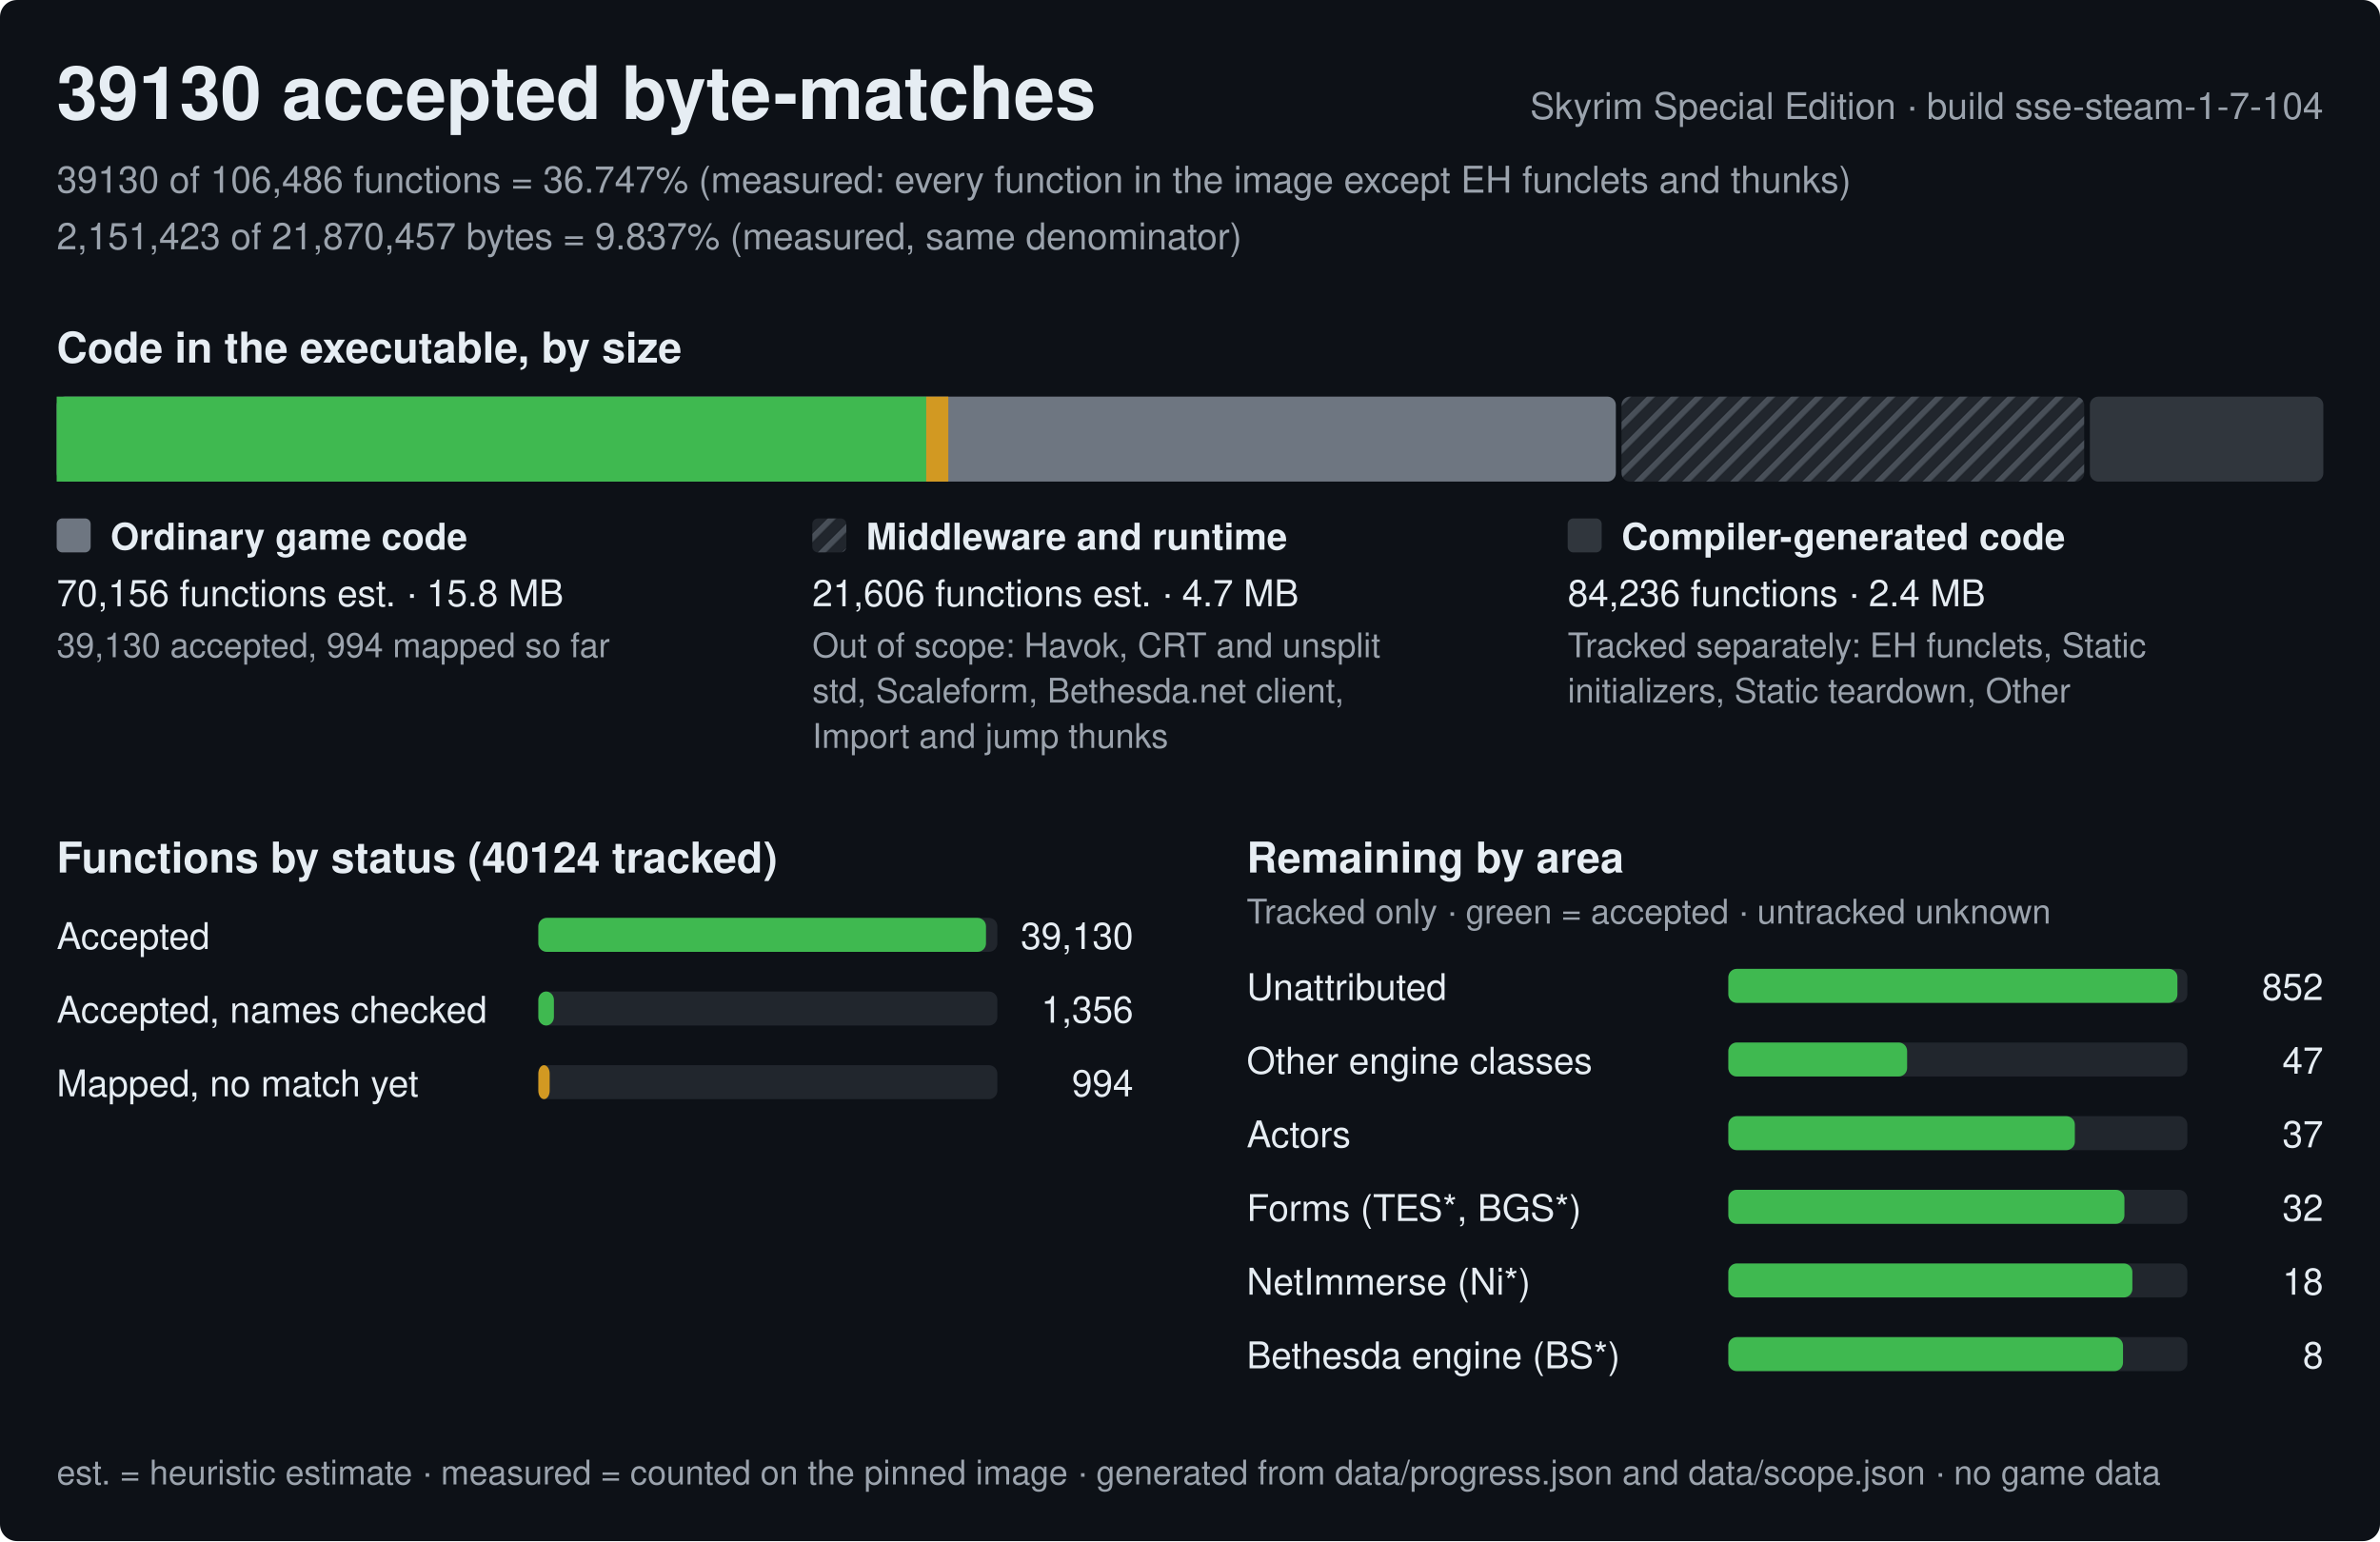
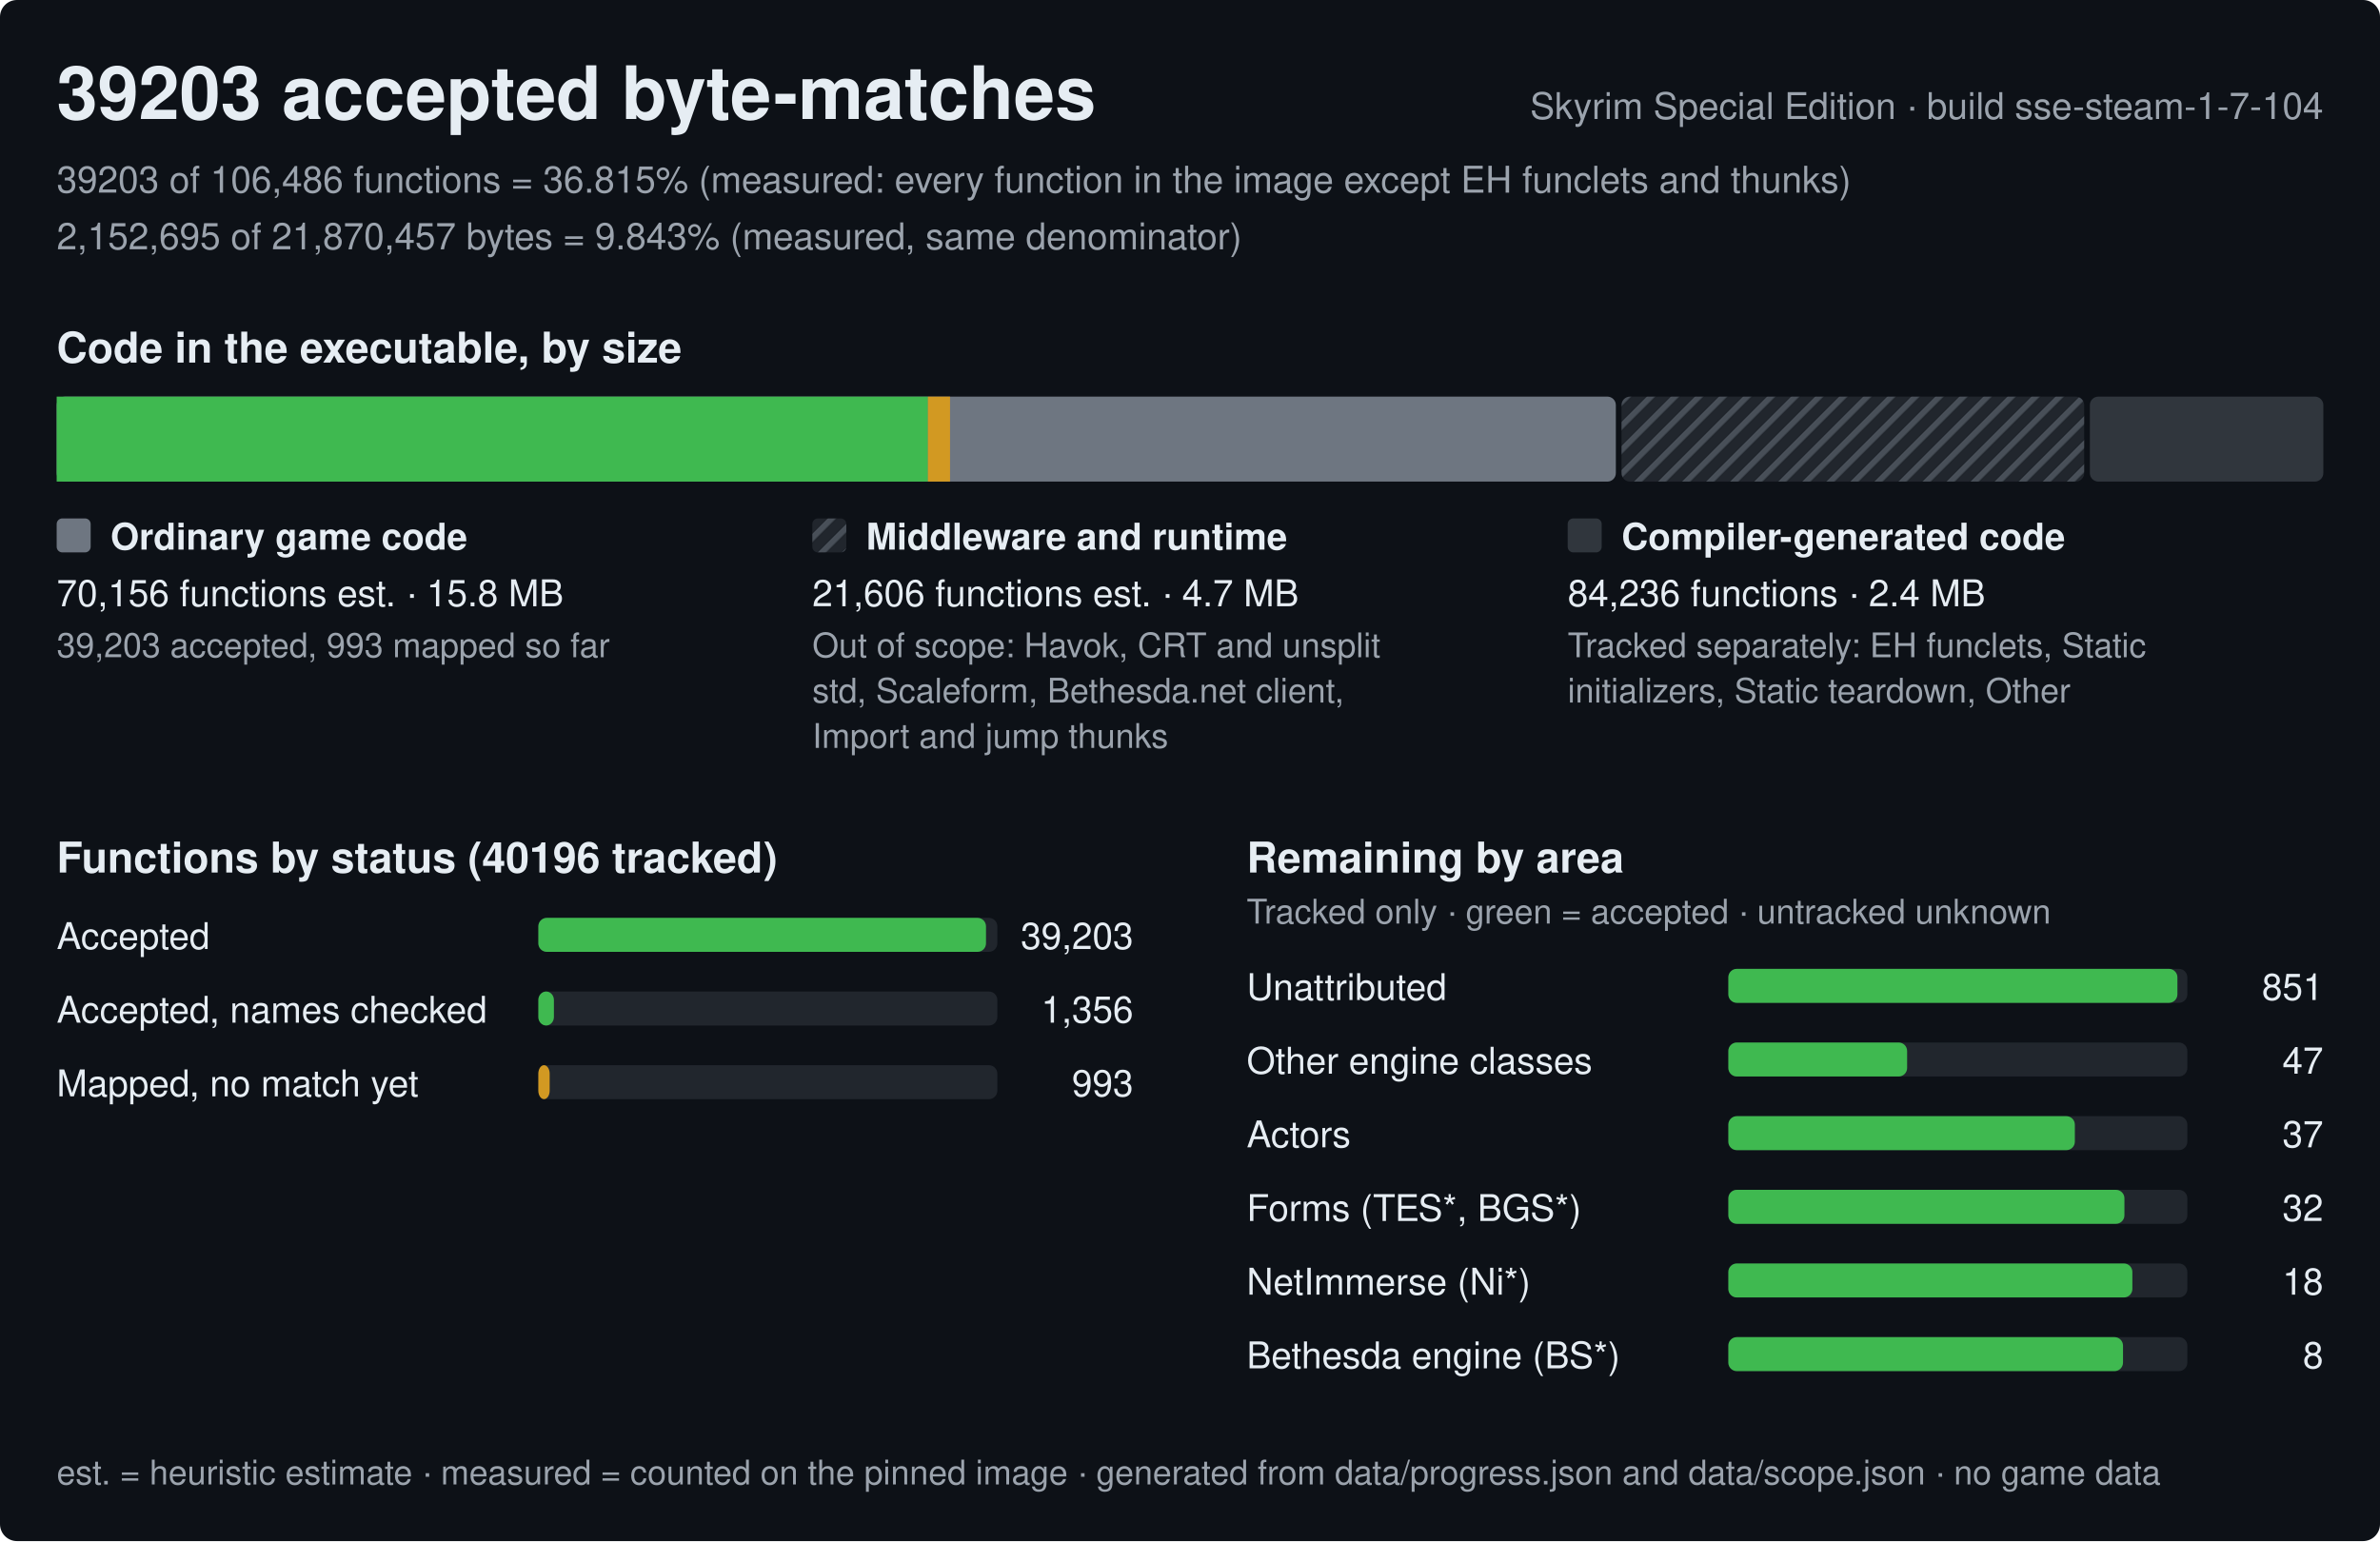
<svg xmlns="http://www.w3.org/2000/svg" width="840" height="544" viewBox="0 0 840 544" role="img" aria-label="Progress of the Skyrim Special Edition byte-matching reconstruction, build sse-steam-1-7-104">
  <style>text{font-family:-apple-system,BlinkMacSystemFont,'Segoe UI',Helvetica,Arial,sans-serif;fill:#e6edf3;white-space:pre}.h{font-size:26px;font-weight:600}.st{font-size:15px;font-weight:600}.lb{font-size:13px;font-weight:600}.bl{font-size:12px;font-weight:600;stroke:#0d1117;stroke-width:3px;paint-order:stroke;stroke-linejoin:round}.rl{font-size:13px}.fn{font-size:12px;fill:#9ba3ad}.mu{fill:#9ba3ad}</style>
  <defs>
    <pattern id="hx" width="6" height="6" patternUnits="userSpaceOnUse" patternTransform="rotate(45)">
      <rect width="6" height="6" fill="#21262d" />
      <rect width="2" height="6" fill="#484f58" />
    </pattern>
  </defs>
  <rect width="840" height="544" rx="6" fill="#0d1117" />
-   <text x="20" y="42" class="h">39130 accepted byte-matches</text>
+   <text x="20" y="42" class="h">39203 accepted byte-matches</text>
  <text x="820" y="42" class="rl mu" text-anchor="end">Skyrim Special Edition · build sse-steam-1-7-104</text>
-   <text x="20" y="68" class="rl mu">39130 of 106,486 functions = 36.747% (measured: every function in the image except EH funclets and thunks)</text>
-   <text x="20" y="88" class="rl mu">2,151,423 of 21,870,457 bytes = 9.837% (measured, same denominator)</text>
+   <text x="20" y="68" class="rl mu">39203 of 106,486 functions = 36.815% (measured: every function in the image except EH funclets and thunks)</text>
+   <text x="20" y="88" class="rl mu">2,152,695 of 21,870,457 bytes = 9.843% (measured, same denominator)</text>
  <text x="20" y="128" class="st">Code in the executable, by size</text>
  <rect x="20" y="140" width="550.3" height="30" rx="3" fill="#6e7681" />
-   <rect x="20" y="140" width="306.9" height="30" fill="#3fb950" />
-   <rect x="326.9" y="140" width="7.8" height="30" fill="#d29922" />
+   <rect x="20" y="140" width="307.5" height="30" fill="#3fb950" />
+   <rect x="327.5" y="140" width="7.8" height="30" fill="#d29922" />
  <rect x="572.3" y="140" width="163.3" height="30" rx="3" fill="url(#hx)" />
  <rect x="737.6" y="140" width="82.4" height="30" rx="3" fill="#30363d" />
  <rect x="20" y="183" width="12" height="12" rx="2" fill="#6e7681" />
  <text x="39" y="194" class="lb">Ordinary game code</text>
  <text x="20" y="214" class="rl">70,156 functions est. · 15.8 MB</text>
-   <text x="20" y="232" class="fn">39,130 accepted, 994 mapped so far</text>
+   <text x="20" y="232" class="fn">39,203 accepted, 993 mapped so far</text>
  <rect x="286.7" y="183" width="12" height="12" rx="2" fill="url(#hx)" />
  <text x="305.7" y="194" class="lb">Middleware and runtime</text>
  <text x="286.7" y="214" class="rl">21,606 functions est. · 4.7 MB</text>
  <text x="286.7" y="232" class="fn">Out of scope: Havok, CRT and unsplit</text>
  <text x="286.7" y="248" class="fn">std, Scaleform, Bethesda.net client,</text>
  <text x="286.7" y="264" class="fn">Import and jump thunks</text>
  <rect x="553.3" y="183" width="12" height="12" rx="2" fill="#30363d" />
  <text x="572.3" y="194" class="lb">Compiler-generated code</text>
  <text x="553.3" y="214" class="rl">84,236 functions · 2.4 MB</text>
  <text x="553.3" y="232" class="fn">Tracked separately: EH funclets, Static</text>
  <text x="553.3" y="248" class="fn">initializers, Static teardown, Other</text>
-   <text x="20" y="308" class="st">Functions by status (40124 tracked)</text>
+   <text x="20" y="308" class="st">Functions by status (40196 tracked)</text>
  <text x="20" y="335" class="rl">Accepted</text>
  <rect x="190" y="324" width="162.0" height="12" rx="3" fill="#21262d" />
  <rect x="190" y="324" width="158" height="12" rx="3" fill="#3fb950" />
-   <text x="400.0" y="335" class="rl" text-anchor="end">39,130</text>
+   <text x="400.0" y="335" class="rl" text-anchor="end">39,203</text>
  <text x="20" y="361" class="rl">Accepted, names checked</text>
  <rect x="190" y="350" width="162.0" height="12" rx="3" fill="#21262d" />
  <rect x="190" y="350" width="5.5" height="12" rx="3" fill="#3fb950" />
  <text x="400.0" y="361" class="rl" text-anchor="end">1,356</text>
  <text x="20" y="387" class="rl">Mapped, no match yet</text>
  <rect x="190" y="376" width="162.0" height="12" rx="3" fill="#21262d" />
  <rect x="190" y="376" width="4" height="12" rx="3" fill="#d29922" />
-   <text x="400.0" y="387" class="rl" text-anchor="end">994</text>
+   <text x="400.0" y="387" class="rl" text-anchor="end">993</text>
  <text x="440.0" y="308" class="st">Remaining by area</text>
  <text x="440.0" y="326" class="fn">Tracked only · green = accepted · untracked unknown</text>
  <text x="440.0" y="353" class="rl">Unattributed</text>
  <rect x="610.0" y="342" width="162.0" height="12" rx="3" fill="#21262d" />
  <rect x="610.0" y="342" width="158.5" height="12" rx="3" fill="#3fb950" />
-   <text x="820.0" y="353" class="rl" text-anchor="end">852</text>
+   <text x="820.0" y="353" class="rl" text-anchor="end">851</text>
  <text x="440.0" y="379" class="rl">Other engine classes</text>
  <rect x="610.0" y="368" width="162.0" height="12" rx="3" fill="#21262d" />
  <rect x="610.0" y="368" width="63.1" height="12" rx="3" fill="#3fb950" />
  <text x="820.0" y="379" class="rl" text-anchor="end">47</text>
  <text x="440.0" y="405" class="rl">Actors</text>
  <rect x="610.0" y="394" width="162.0" height="12" rx="3" fill="#21262d" />
  <rect x="610.0" y="394" width="122.3" height="12" rx="3" fill="#3fb950" />
  <text x="820.0" y="405" class="rl" text-anchor="end">37</text>
  <text x="440.0" y="431" class="rl">Forms (TES*, BGS*)</text>
  <rect x="610.0" y="420" width="162.0" height="12" rx="3" fill="#21262d" />
  <rect x="610.0" y="420" width="139.8" height="12" rx="3" fill="#3fb950" />
  <text x="820.0" y="431" class="rl" text-anchor="end">32</text>
  <text x="440.0" y="457" class="rl">NetImmerse (Ni*)</text>
  <rect x="610.0" y="446" width="162.0" height="12" rx="3" fill="#21262d" />
  <rect x="610.0" y="446" width="142.6" height="12" rx="3" fill="#3fb950" />
  <text x="820.0" y="457" class="rl" text-anchor="end">18</text>
  <text x="440.0" y="483" class="rl">Bethesda engine (BS*)</text>
  <rect x="610.0" y="472" width="162.0" height="12" rx="3" fill="#21262d" />
  <rect x="610.0" y="472" width="139.3" height="12" rx="3" fill="#3fb950" />
  <text x="820.0" y="483" class="rl" text-anchor="end">8</text>
  <text x="20" y="524" class="fn">est. = heuristic estimate · measured = counted on the pinned image · generated from data/progress.json and data/scope.json · no game data</text>
</svg>
